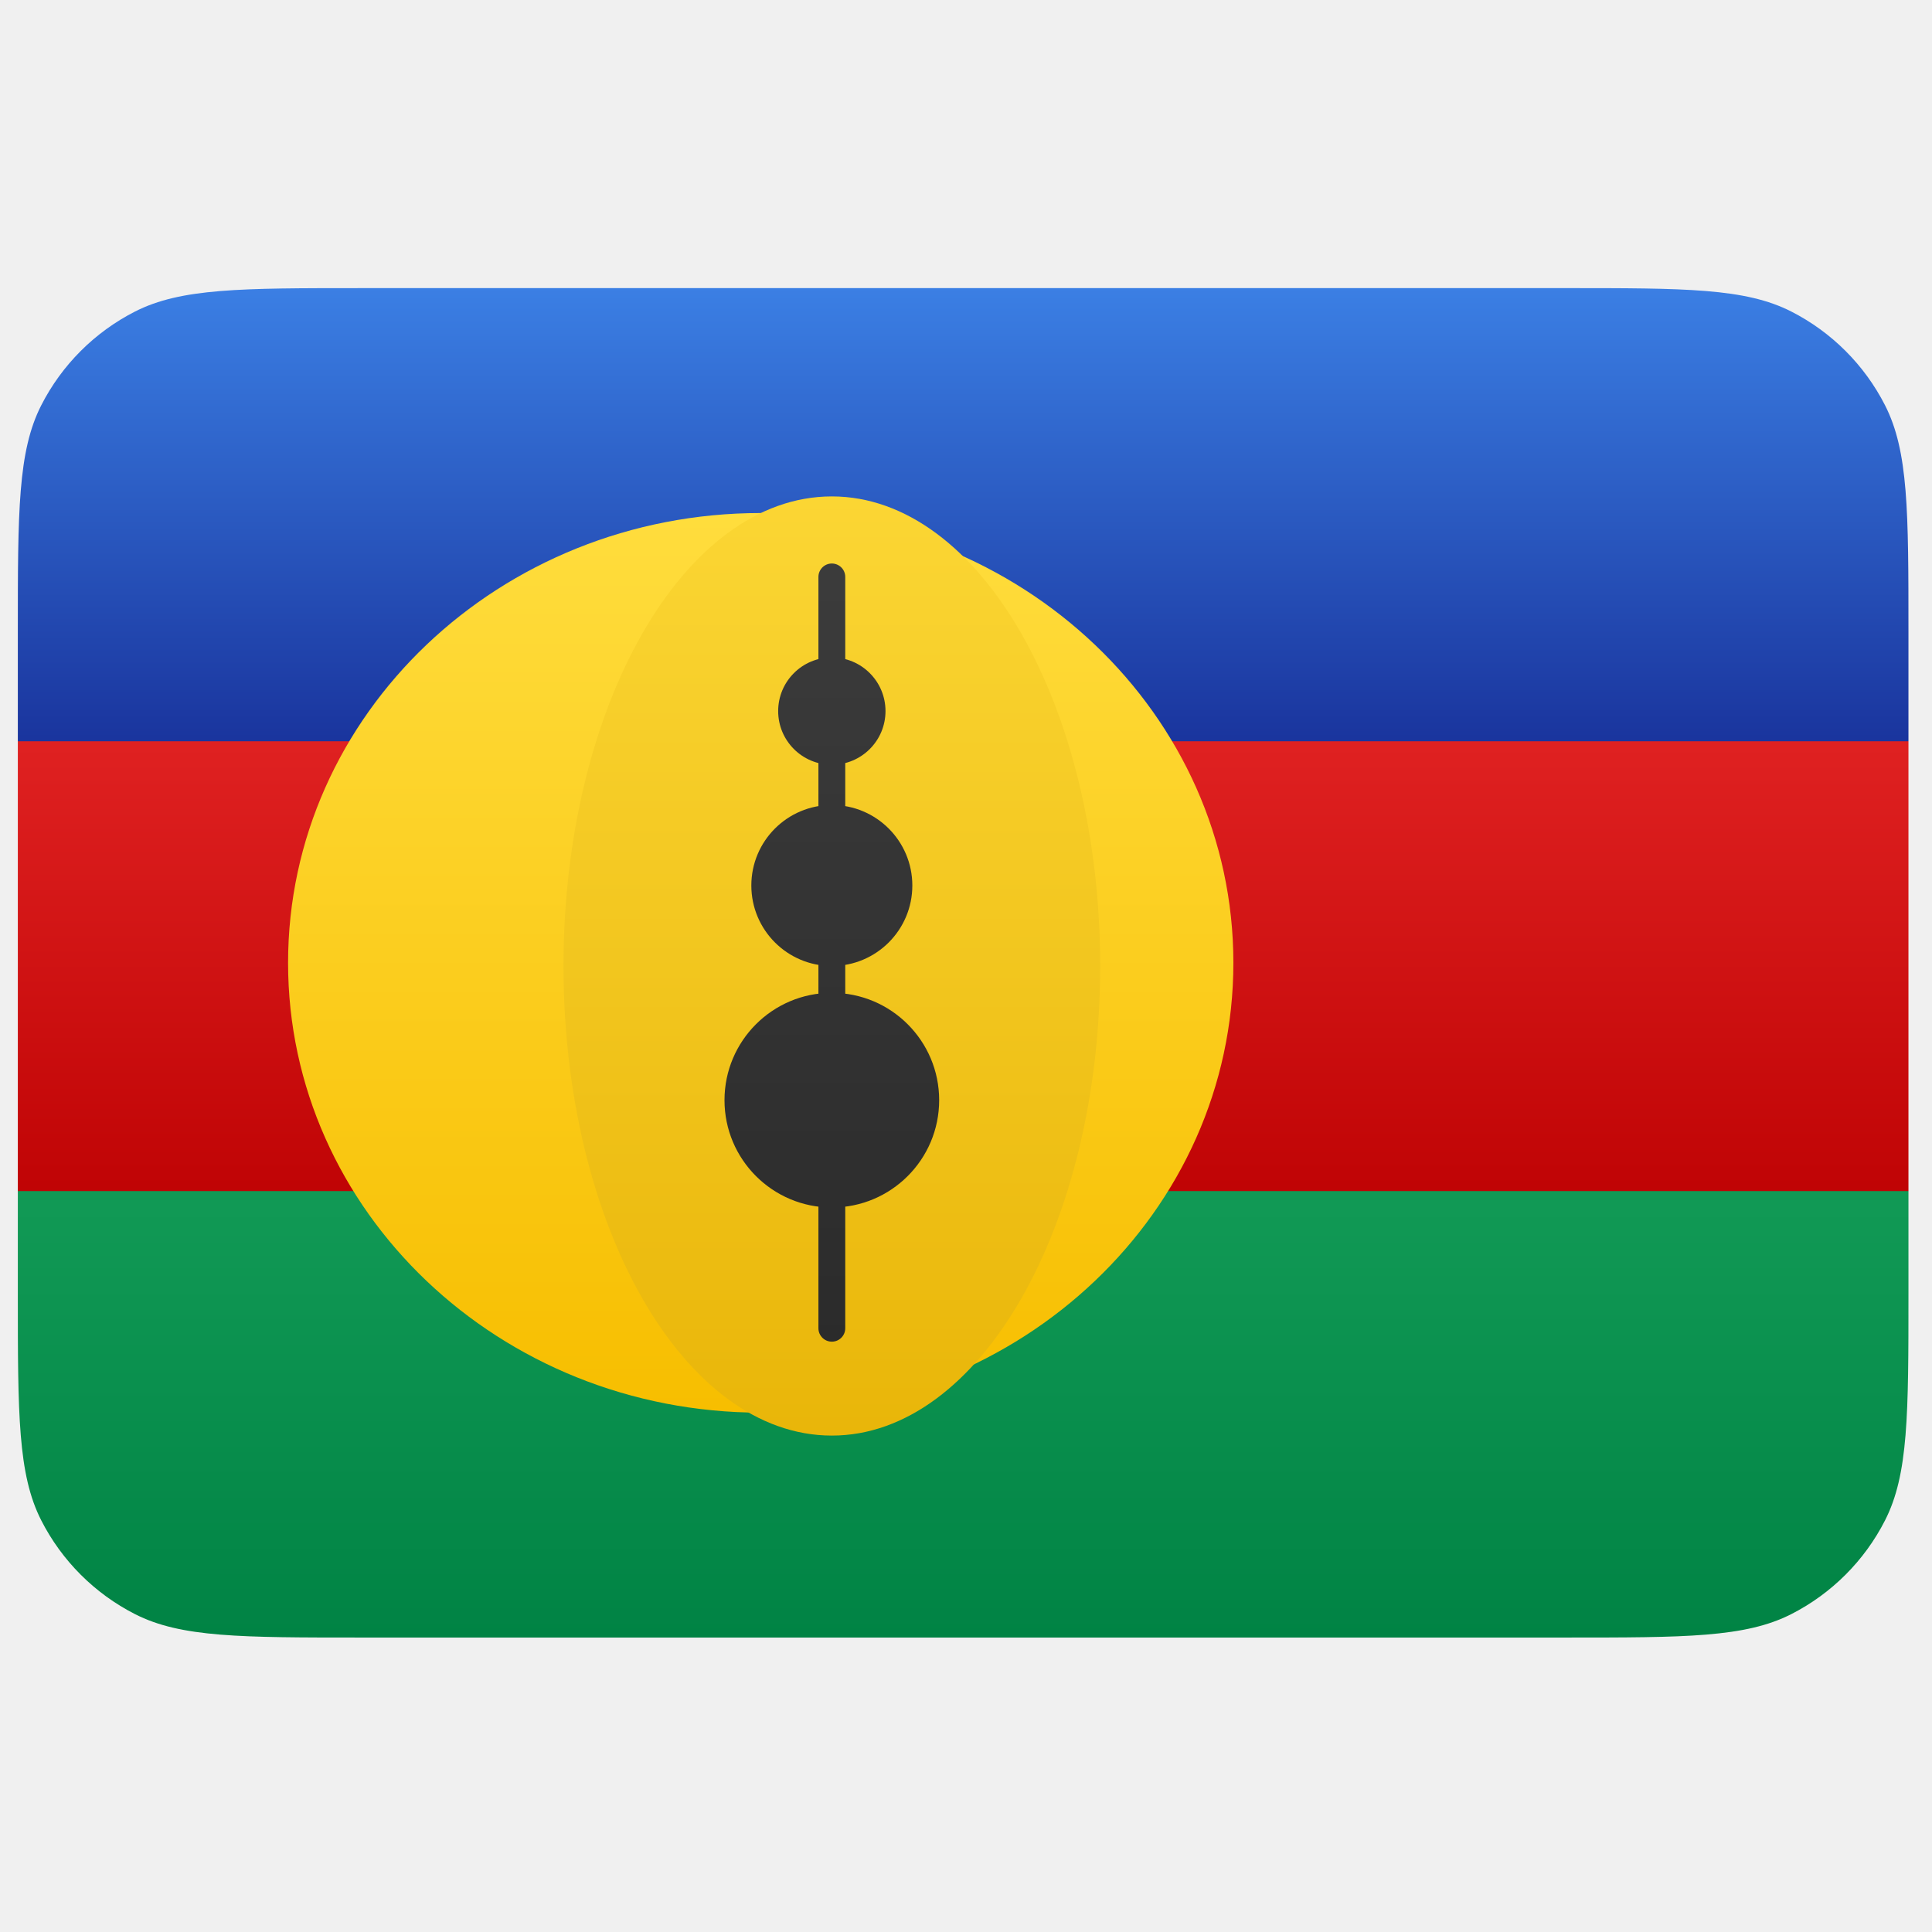
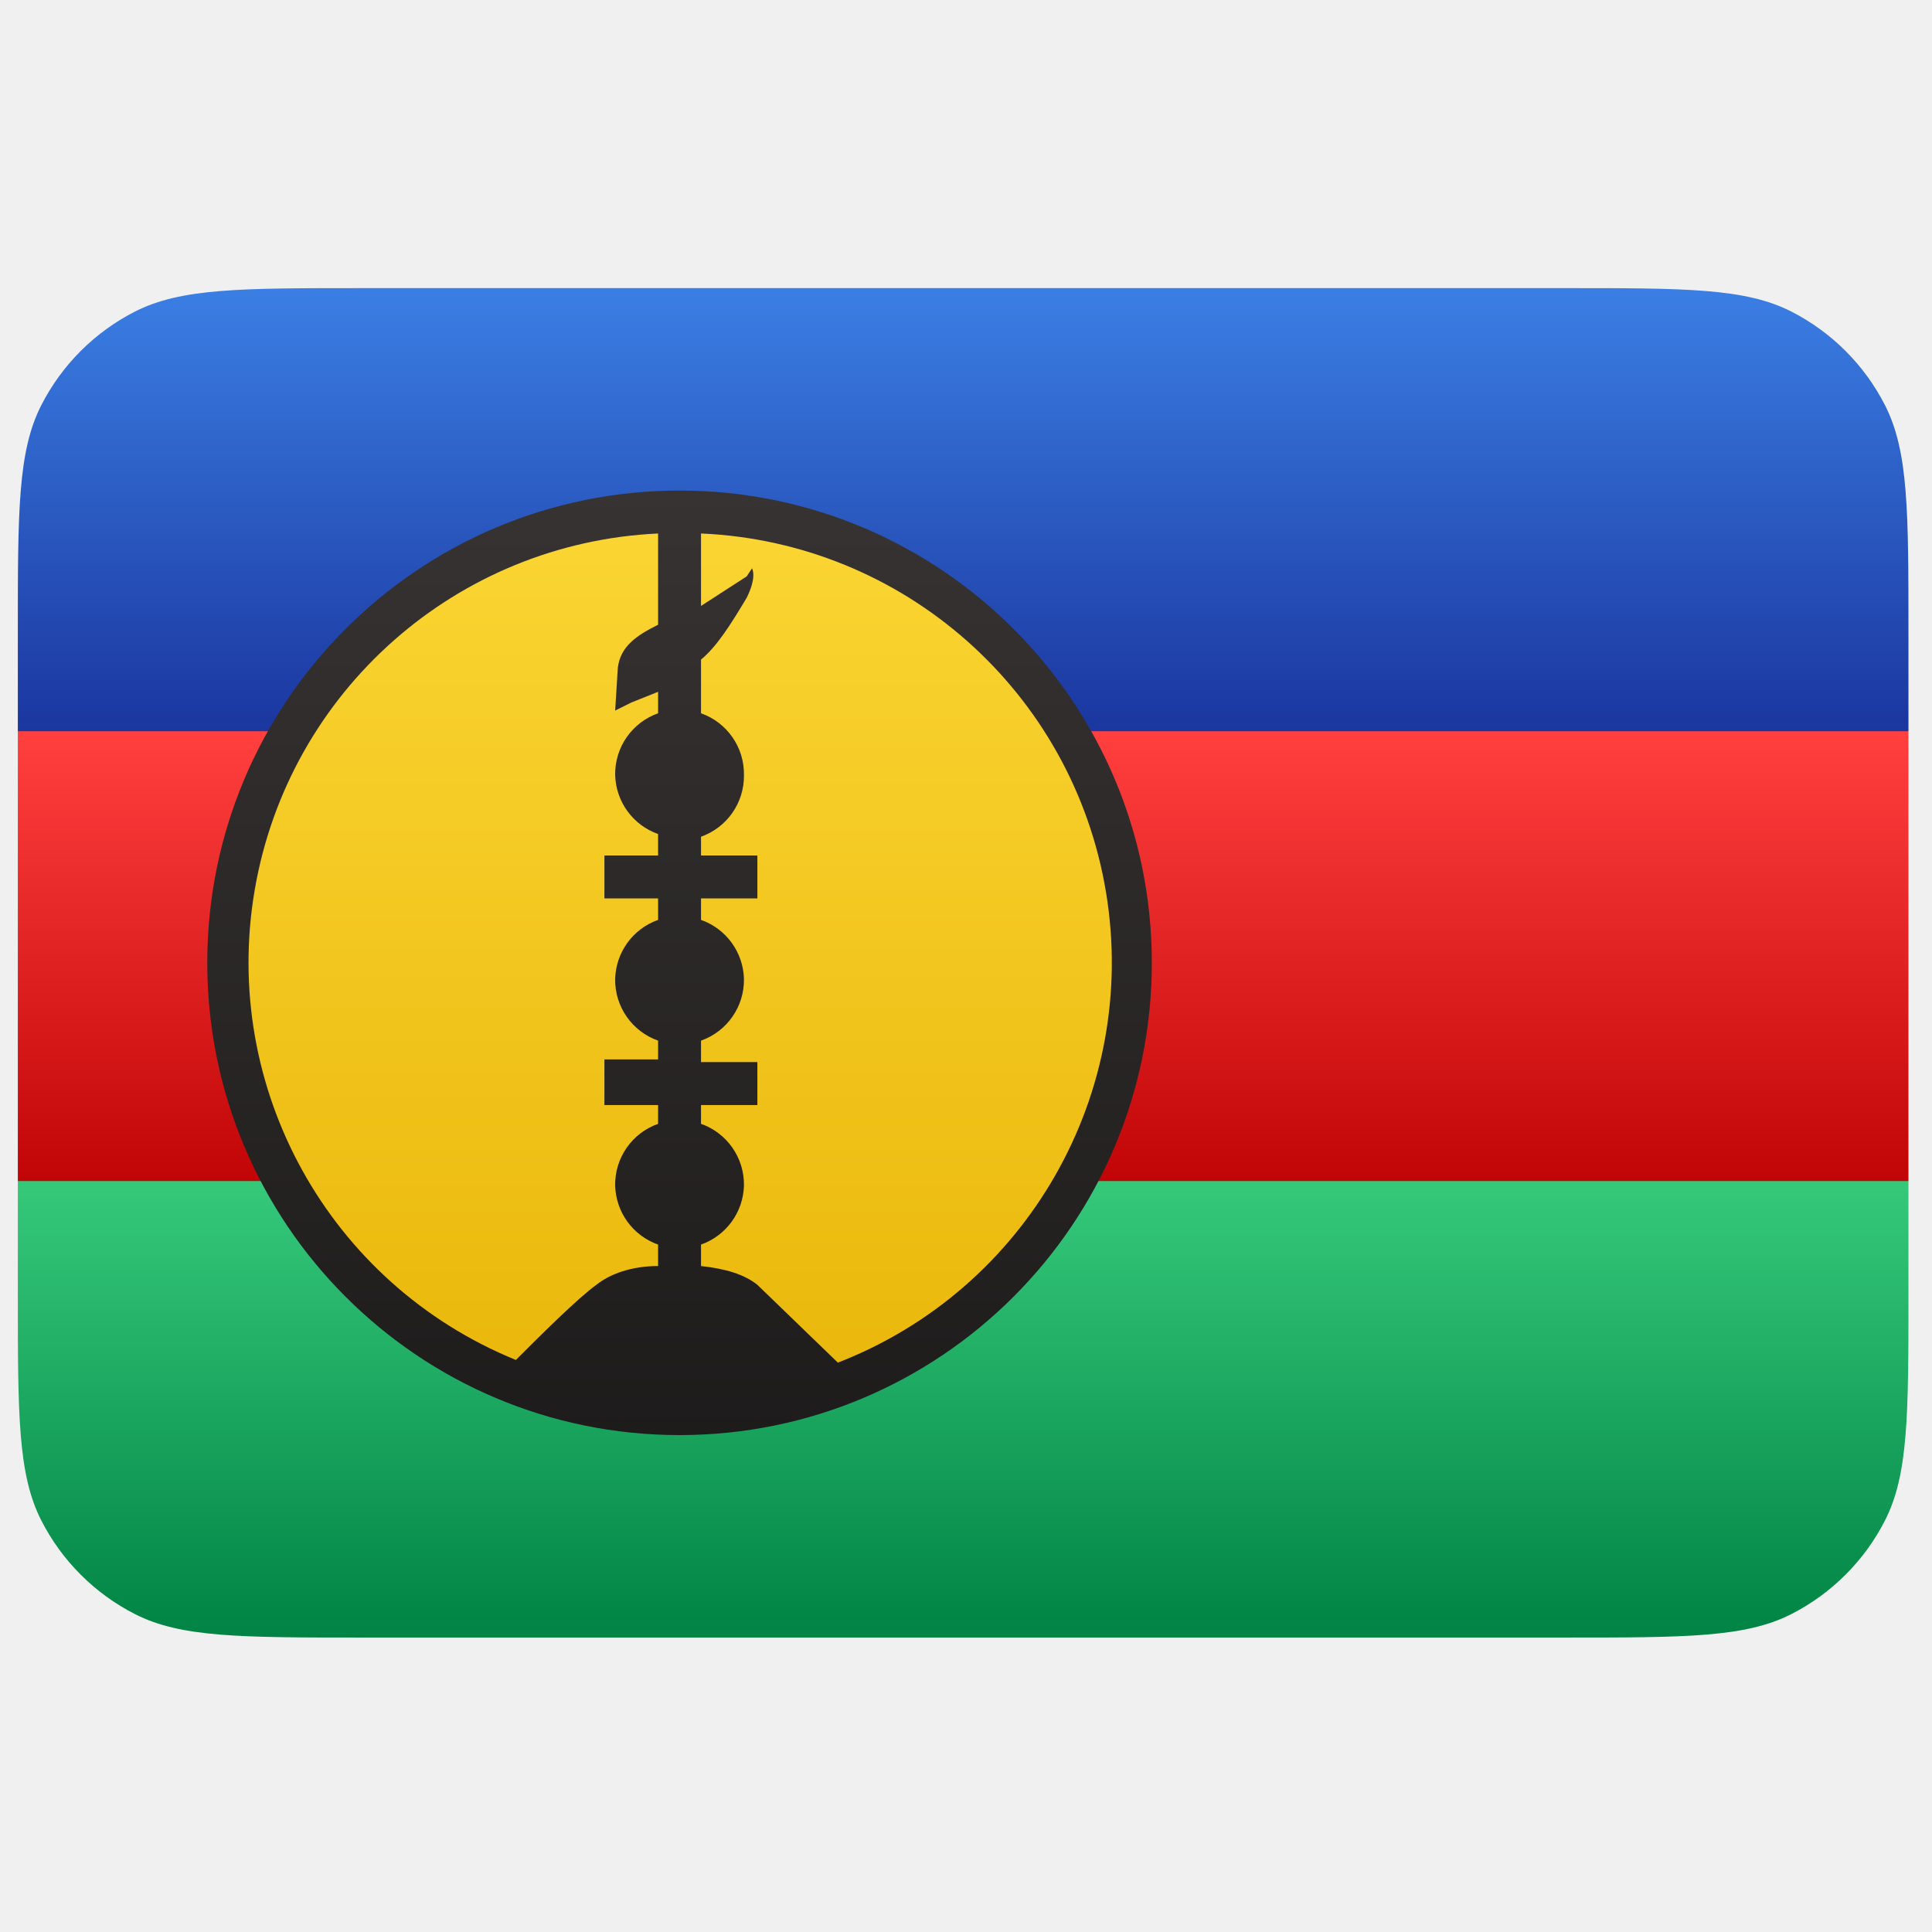
<svg xmlns="http://www.w3.org/2000/svg" viewBox="0 0 144 144" width="144" height="144">
  <defs>
    <mask id="nc-board" maskUnits="userSpaceOnUse" maskContentUnits="userSpaceOnUse" x="0" y="0" width="144" height="144" mask-type="alpha">
      <path d="M 116.645 21.474 c 8.961 0 13.441 0 16.864 1.744 a 16 16 0 0 1 6.992 6.992 c 1.744 3.423 1.744 7.903 1.744 16.864 L 142.245 96.453 c 0 8.961 0 13.441 -1.744 16.864 a 16 16 0 0 1 -6.992 6.992 c -3.423 1.744 -7.903 1.744 -16.864 1.744 L 26.929 122.053 c -8.961 0 -13.441 0 -16.864 -1.744 a 16 16 0 0 1 -6.992 -6.992 c -1.744 -3.423 -1.744 -7.903 -1.744 -16.864 L 1.329 47.075 c 0 -8.961 0 -13.441 1.744 -16.864 a 16 16 0 0 1 6.992 -6.992 c 3.423 -1.744 7.903 -1.744 16.864 -1.744 Z" fill="#FFFFFF" />
    </mask>
-     <linearGradient id="nc-white" x1="72" y1="21.474" x2="72" y2="122.053" gradientUnits="userSpaceOnUse">
-       <stop stop-color="#F5F5F5" />
-       <stop offset="1" stop-color="#E6E6E6" />
-     </linearGradient>
-     <linearGradient id="nc-green" x1="72" y1="21.474" x2="72" y2="122.053" gradientUnits="userSpaceOnUse">
-       <stop stop-color="#35C879" />
-       <stop offset="1" stop-color="#008344" />
-     </linearGradient>
-     <linearGradient id="nc-red" x1="72" y1="21.474" x2="72" y2="88.527" gradientUnits="userSpaceOnUse">
-       <stop stop-color="#FF3F3E" />
-       <stop offset="1" stop-color="#C00405" />
-     </linearGradient>
    <linearGradient id="nc-blue" x1="72" y1="21.474" x2="72" y2="55.001" gradientUnits="userSpaceOnUse">
      <stop stop-color="#3B7FE4" />
      <stop offset="1" stop-color="#1A359E" />
    </linearGradient>
-     <linearGradient id="nc-yellow" x1="72" y1="38.238" x2="72" y2="105.29" gradientUnits="userSpaceOnUse">
+     <linearGradient id="nc-red" x1="72" y1="55.001" x2="72" y2="88.527" gradientUnits="userSpaceOnUse">
+       <stop stop-color="#FF3F3E" />
+       <stop offset="1" stop-color="#C00405" />
+     </linearGradient>
+     <linearGradient id="nc-green" x1="72" y1="88.527" x2="72" y2="122.053" gradientUnits="userSpaceOnUse">
+       <stop stop-color="#35C879" />
+       <stop offset="1" stop-color="#008344" />
+     </linearGradient>
+     <linearGradient id="nc-emblem-gold" x1="72" y1="21.474" x2="72" y2="122.053" gradientUnits="userSpaceOnUse">
      <stop stop-color="#FFDD3D" />
-       <stop offset="1" stop-color="#F7BE00" />
+       <stop offset="1" stop-color="#E5AF00" />
    </linearGradient>
-     <linearGradient id="nc-black" x1="72" y1="21.474" x2="72" y2="122.053" gradientUnits="userSpaceOnUse">
+     <linearGradient id="nc-emblem-black" x1="72" y1="21.474" x2="72" y2="122.053" gradientUnits="userSpaceOnUse">
      <stop stop-color="#3D3838" />
      <stop offset="1" stop-color="#181616" />
    </linearGradient>
-     <linearGradient id="nc-simple-gold" x1="72" y1="21.474" x2="72" y2="122.053" gradientUnits="userSpaceOnUse">
-       <stop stop-color="#FFDD3D" />
-       <stop offset="1" stop-color="#E5AF00" />
-     </linearGradient>
-     <linearGradient id="nc-simple-black" x1="72" y1="21.474" x2="72" y2="122.053" gradientUnits="userSpaceOnUse">
-       <stop stop-color="#414141" />
-       <stop offset="1" stop-color="#252525" />
-     </linearGradient>
  </defs>
  <g mask="url(#nc-board)">
-     <path d="M1.329 21.474h140.916v100.578h-140.916Z" fill="url(#nc-white)" stroke="url(#nc-white)" stroke-width=".5" stroke-linejoin="round" />
-     <path d="M 1.329,21.474 l 140.916,0 l 0,100.578 L 1.329,122.053 z" fill="url(#nc-green)" stroke="url(#nc-green)" stroke-width=".5" stroke-linejoin="round" />
-     <path d="M 1.329,21.474 l 140.916,0 l 0,67.052 L 1.329,88.527 z" fill="url(#nc-red)" stroke="url(#nc-red)" stroke-width=".5" stroke-linejoin="round" />
-     <path d="M 1.329,21.474 l 140.916,0 l 0,33.526 L 1.329,55.001 z" fill="url(#nc-blue)" stroke="url(#nc-blue)" stroke-width=".5" stroke-linejoin="round" />
-     <path d="M 91.929,71.764 A 35.229,33.526 0 0,1 56.7,105.29 A 35.229,33.526 0 0,1 21.471,71.764 A 35.229,33.526 0 0,1 56.7,38.238 A 35.229,33.526 0 0,1 91.929,71.764 Z" fill="url(#nc-yellow)" />
-     <path d="M42 72A20 35 0 1 0 82 72A20 35 0 1 0 42 72Z" fill="url(#nc-simple-gold)" />
-     <path d="M62 43V99" fill="none" stroke="url(#nc-simple-black)" stroke-width="2" stroke-linecap="round" stroke-linejoin="round" />
-     <path d="M58 53a4 4 0 1 0 8 0a4 4 0 1 0 -8 0Z" fill="url(#nc-simple-black)" />
-     <path d="M56 66a6 6 0 1 0 12 0a6 6 0 1 0 -12 0Z" fill="url(#nc-simple-black)" />
-     <path d="M54 82a8 8 0 1 0 16 0a8 8 0 1 0 -16 0Z" fill="url(#nc-simple-black)" />
+     <path d="M 1.329 21.474 h 140.916 v 33.526 h -140.916 Z" fill="url(#nc-blue)" stroke="url(#nc-blue)" stroke_width="0.5" stroke-linejoin="round" />
+     <path d="M 1.329 55.001 h 140.916 v 33.526 h -140.916 Z" fill="url(#nc-red)" stroke="url(#nc-red)" stroke_width="0.5" stroke-linejoin="round" />
+     <path d="M 1.329 88.527 h 140.916 v 33.526 h -140.916 Z" fill="url(#nc-green)" stroke="url(#nc-green)" stroke_width="0.5" stroke-linejoin="round" />
+     <path d="M 84.25,71.763 a 33.6,33.6 0 0,1 -67.2,0 a 33.6,33.6 0 0,1 67.2,0 z" fill="url(#nc-emblem-gold)" />
+     <path d="M 50.65,36.563 a 35.2,35.2 0 0,0 0,70.4 a 35.2,35.2 0 0,0 0,-70.4 z m -1.6,3.2 l 0,6.8 c -1.6,0.8 -2.8,1.6 -3,3.2 l -0.2,3.2 l 1.2,-0.6 l 2,-0.8 l 0,1.6 a 4.8,4.8 0 0,0 -3.2,4.6 a 4.8,4.8 0 0,0 3.2,4.4 l 0,1.6 l -4,0 l 0,3.2 l 4,0 l 0,1.6 a 4.8,4.8 0 0,0 -3.2,4.4 a 4.8,4.8 0 0,0 3.2,4.6 l 0,1.4 l -4,0 l 0,3.4 l 4,0 l 0,1.4 a 4.8,4.8 0 0,0 -3.2,4.6 a 4.8,4.8 0 0,0 3.2,4.4 l 0,1.6 c -2,0 -3.6,0.6 -4.6,1.4 c -1.4,1 -4.4,4 -6,5.6 a 32,32 0 0,1 10.6,-61.6 z m 3.2,0 a 32,32 0 0,1 10.2,61.8 l -6,-5.8 c -1,-0.8 -2.4,-1.2 -4.2,-1.4 l 0,-1.6 a 4.8,4.8 0 0,0 3.2,-4.4 a 4.8,4.8 0 0,0 -3.2,-4.6 l 0,-1.4 l 4.2,0 l 0,-3.2 l -4.2,0 l 0,-1.6 a 4.8,4.8 0 0,0 3.2,-4.6 a 4.8,4.8 0 0,0 -3.2,-4.4 l 0,-1.6 l 4.2,0 l 0,-3.2 l -4.2,0 l 0,-1.4 a 4.8,4.8 0 0,0 3.2,-4.6 a 4.8,4.8 0 0,0 -3.2,-4.6 l 0,-4 c 1.2,-1 2.2,-2.6 3.4,-4.6 c 0.8,-1.6 0.4,-2.2 0.4,-2.2 l -0.4,0.6 l -3.4,2.2 L 52.25,39.764 z" fill="url(#nc-emblem-black)" />
  </g>
</svg>
